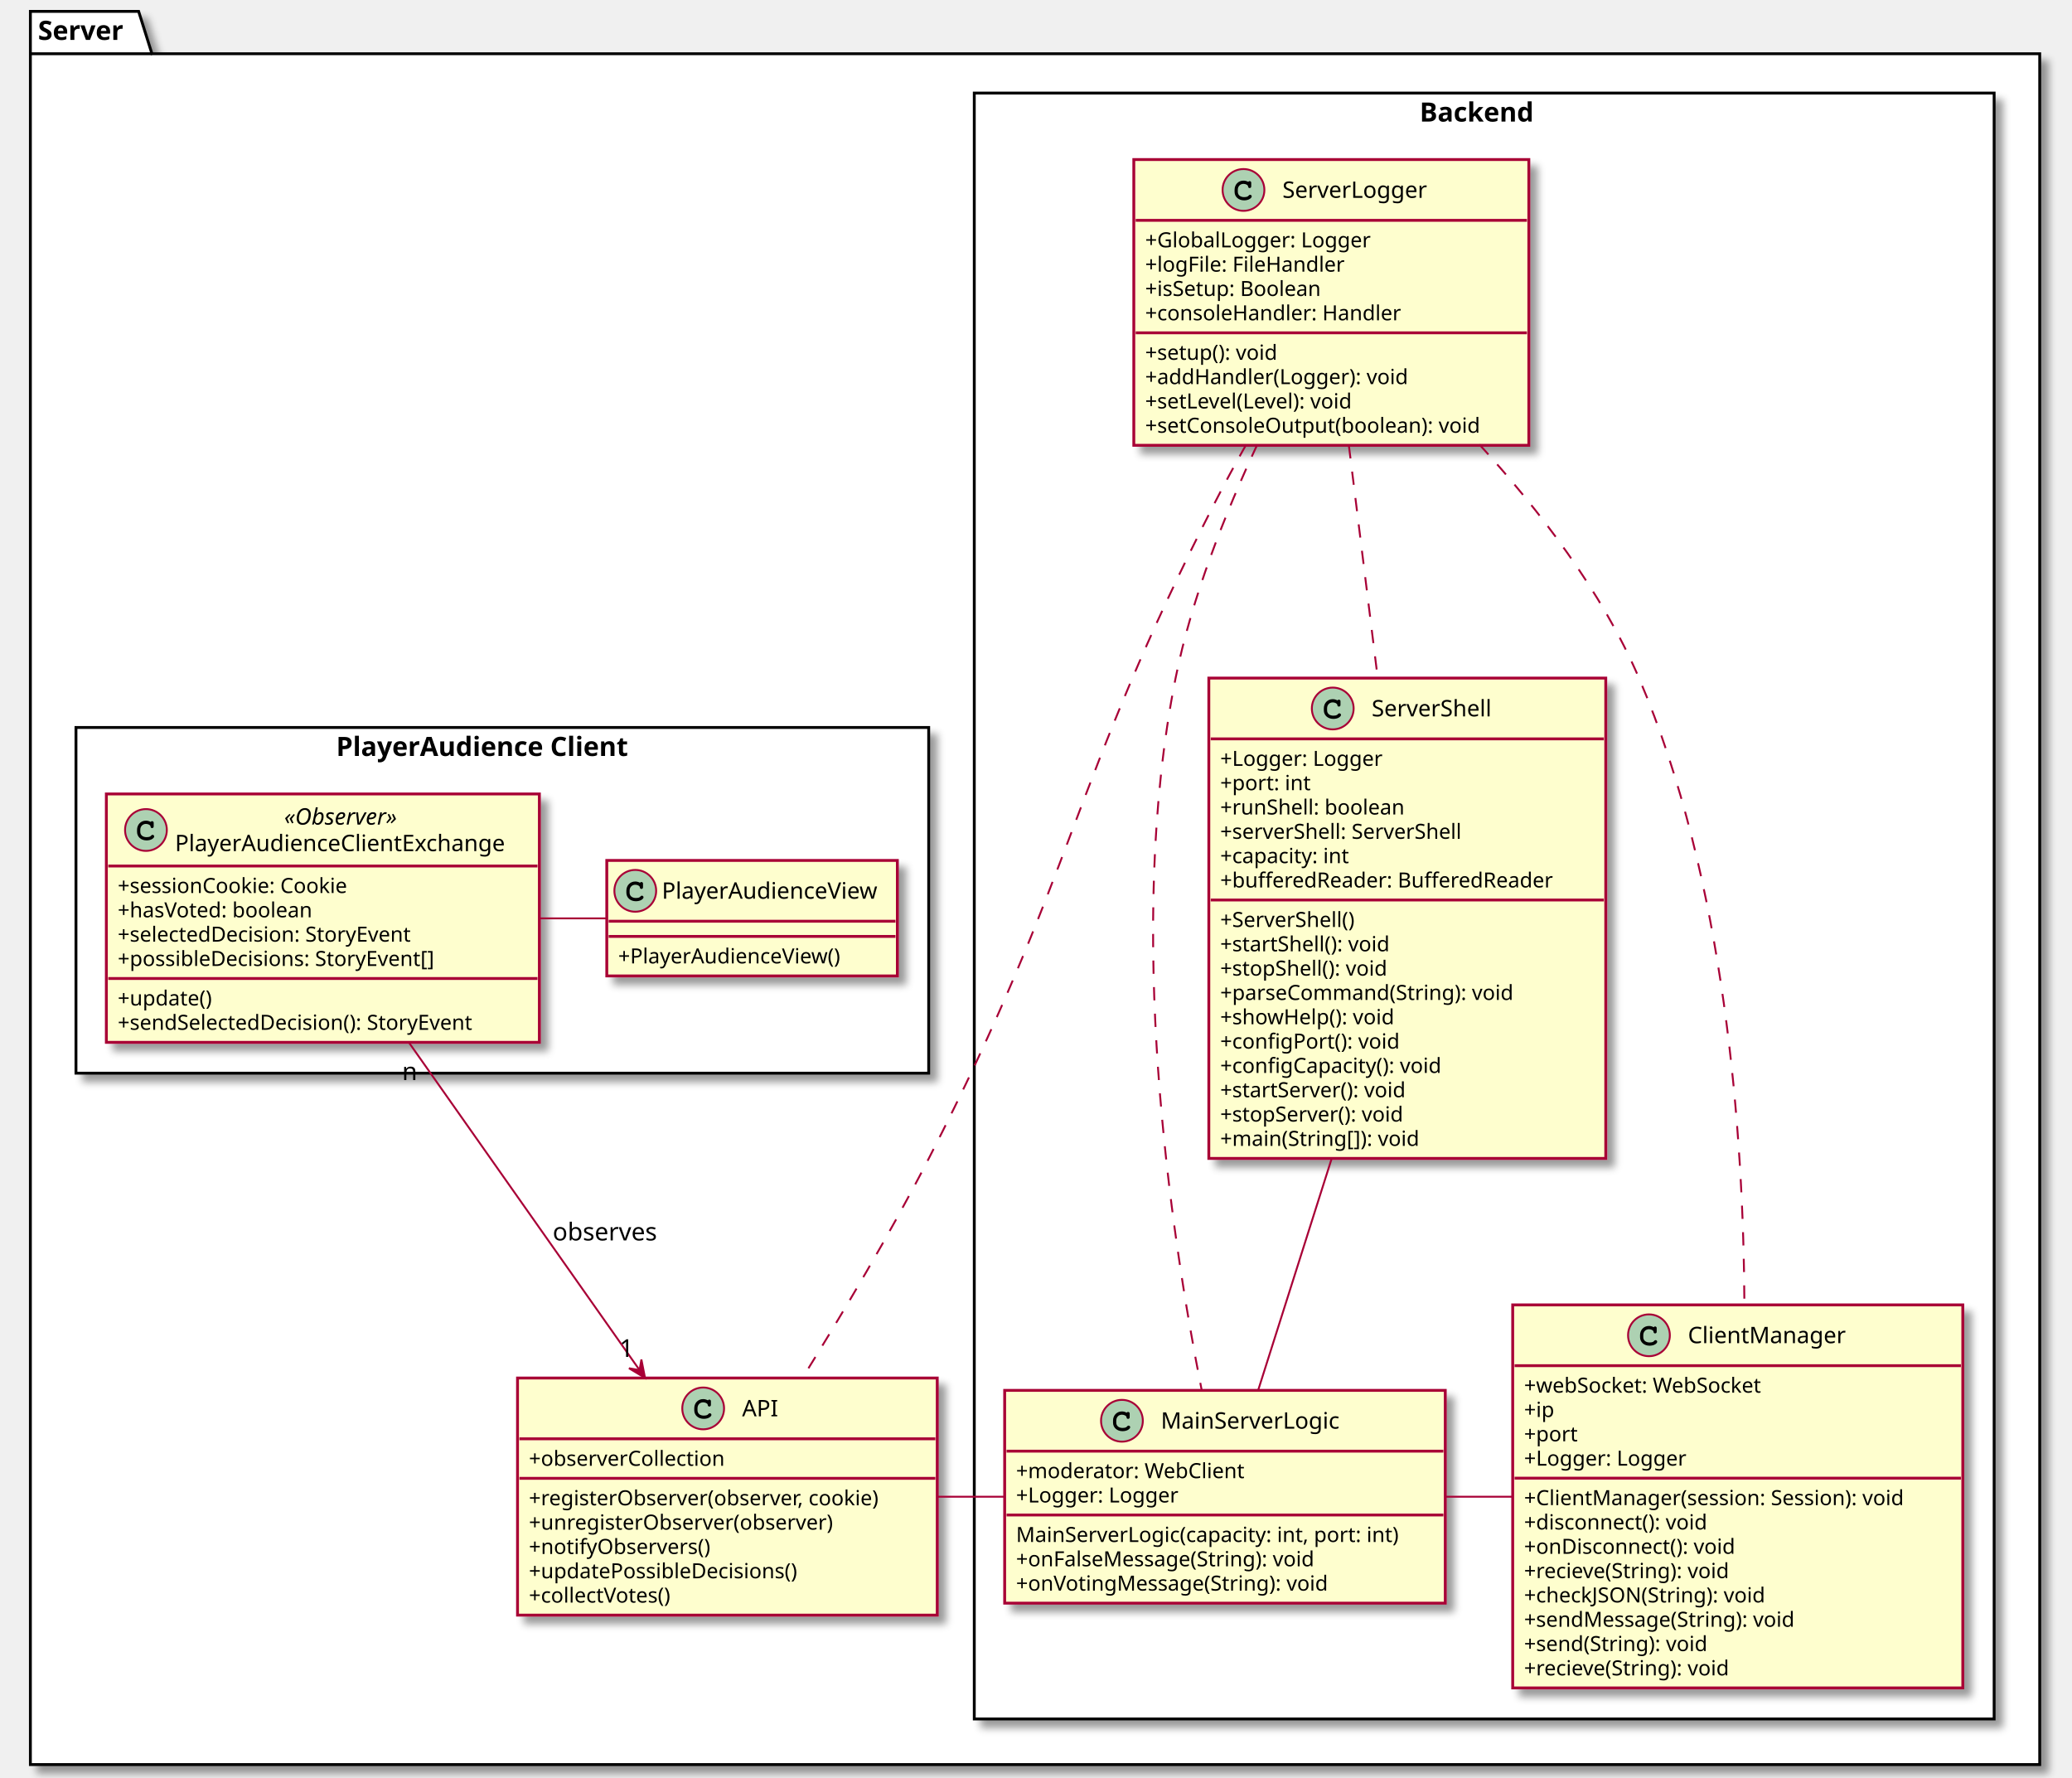
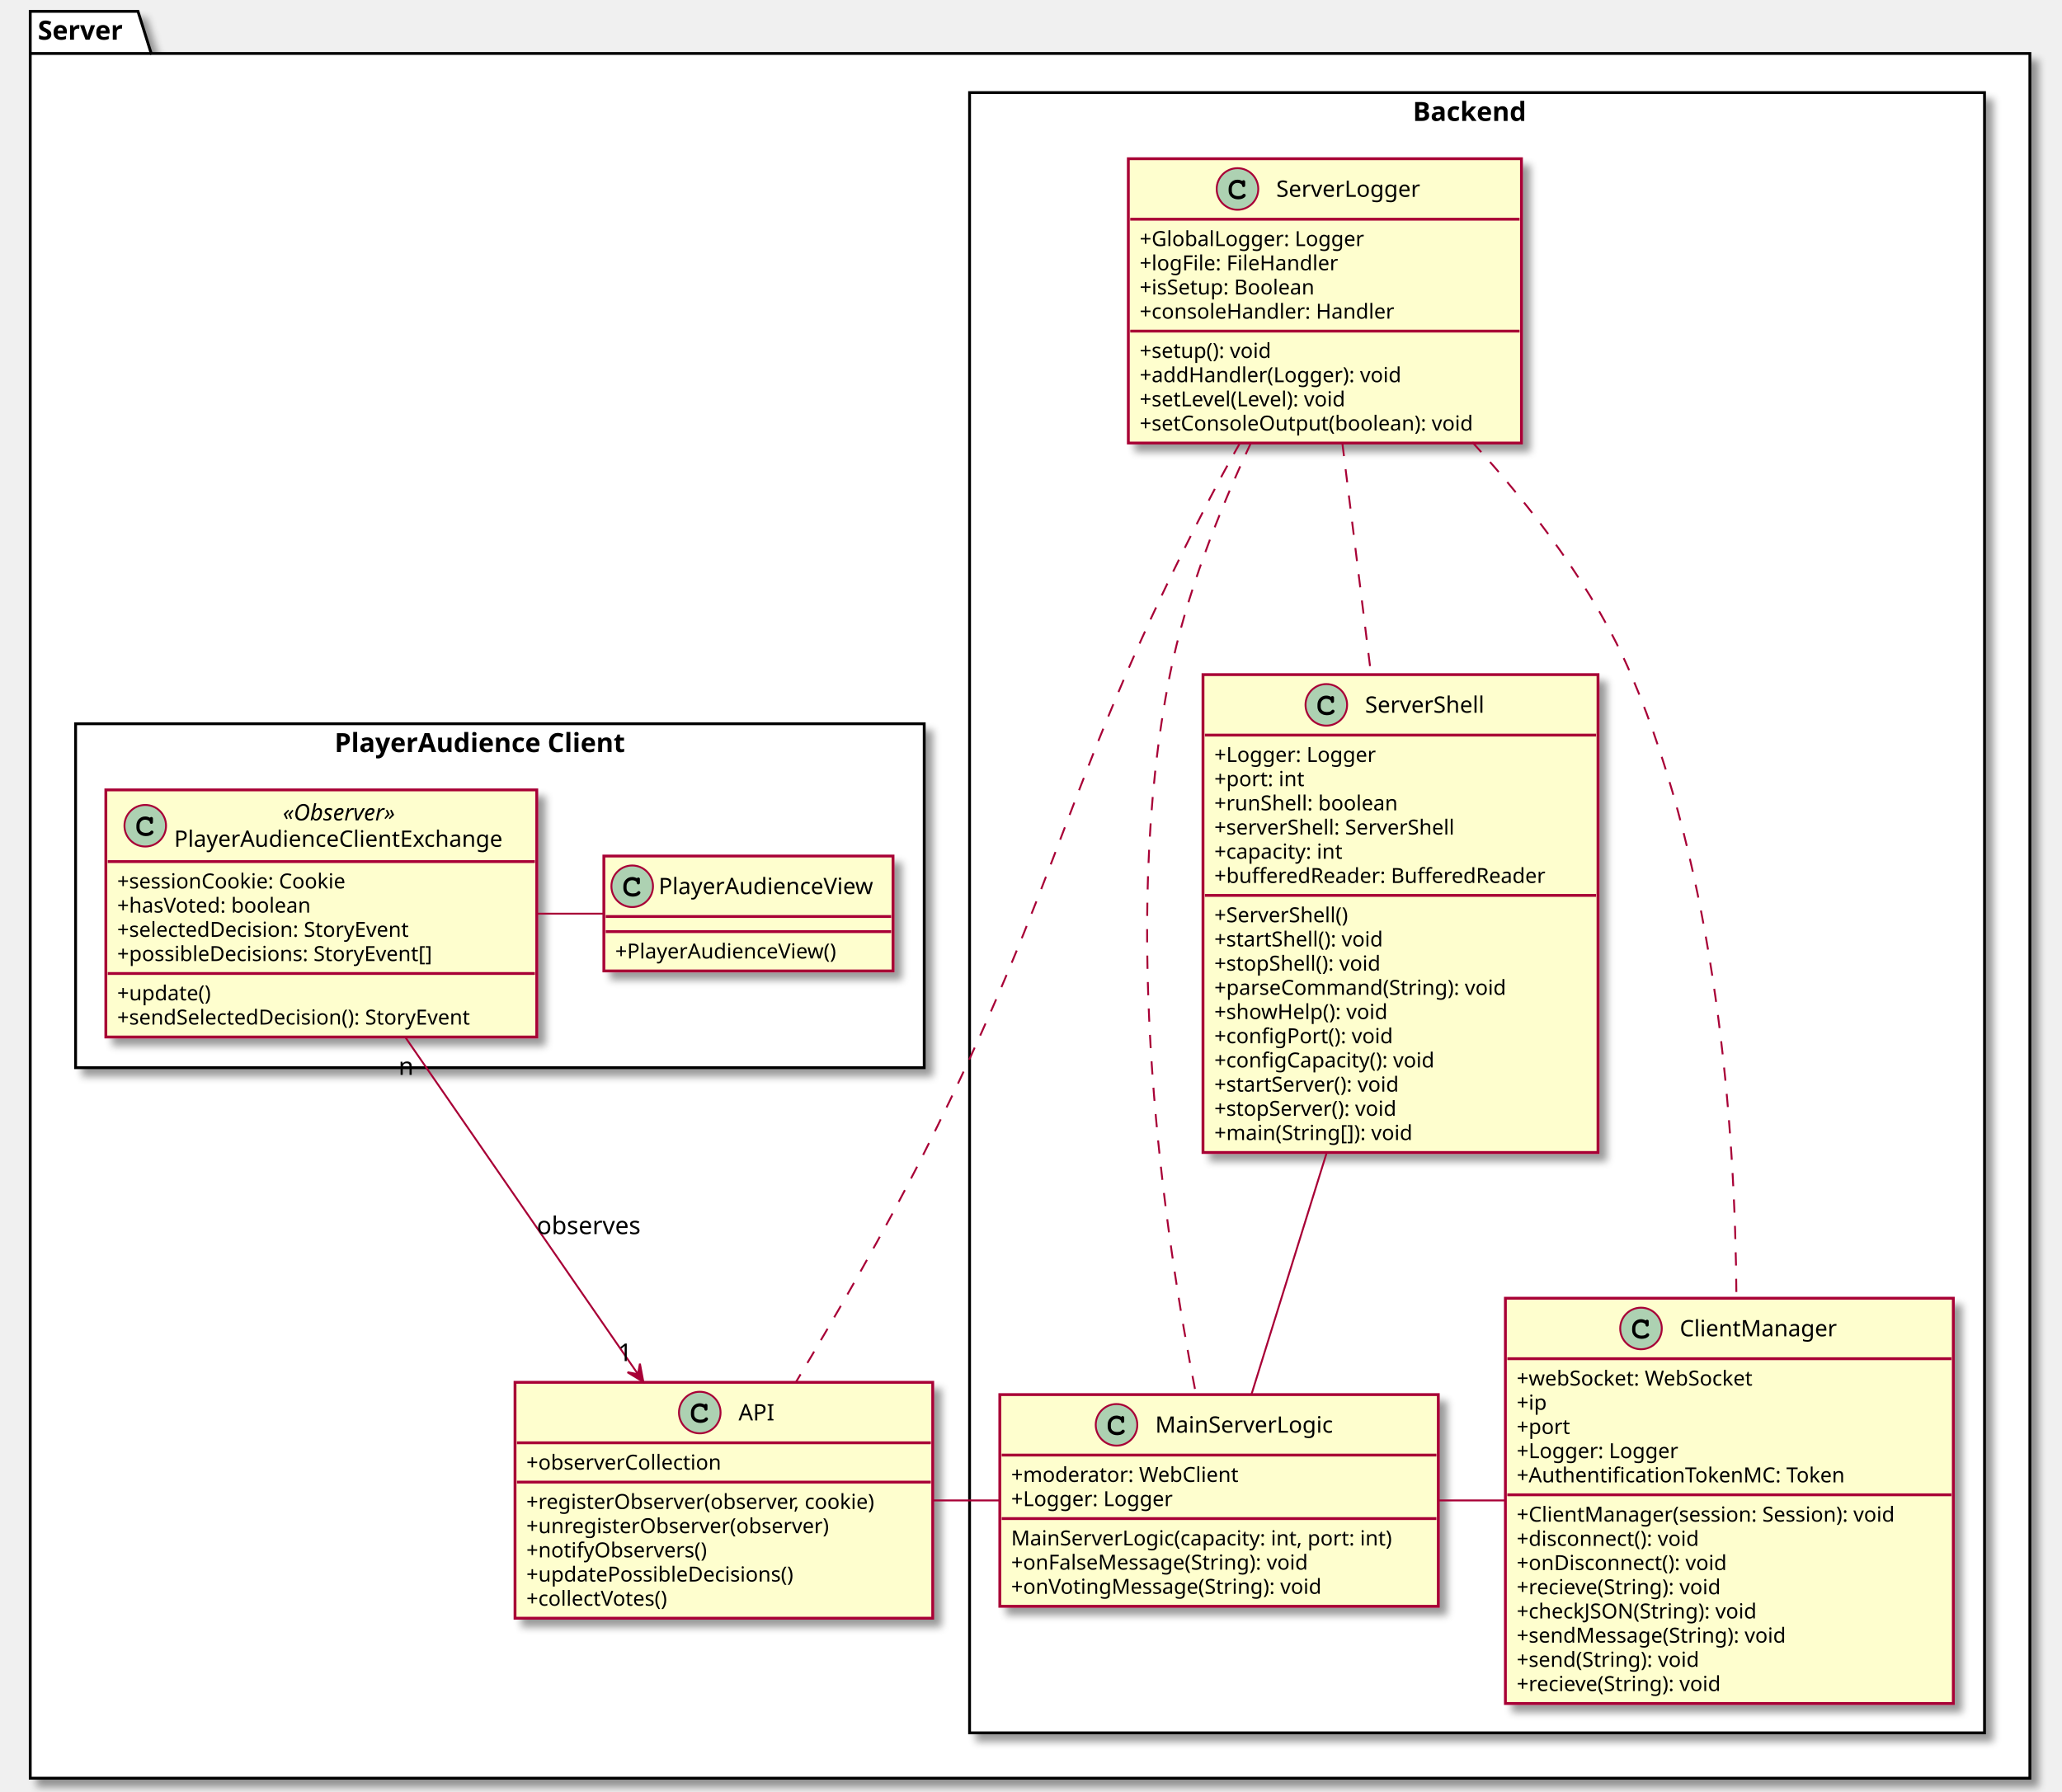
- <svg xmlns="http://www.w3.org/2000/svg" contentScriptType="application/ecmascript" contentStyleType="text/css" height="936px" preserveAspectRatio="none" style="width:1091px;height:936px;" version="1.1" viewBox="0 0 1091 936" width="1091px" zoomAndPan="magnify">
+ <svg xmlns="http://www.w3.org/2000/svg" contentScriptType="application/ecmascript" contentStyleType="text/css" height="948px" preserveAspectRatio="none" style="width:1091px;height:948px;" version="1.1" viewBox="0 0 1091 948" width="1091px" zoomAndPan="magnify">
  <defs>
-     <filter height="300%" id="f17lp3slovkx26" width="300%" x="-1" y="-1">
+     <filter height="300%" id="f1b0lms92i66w5" width="300%" x="-1" y="-1">
      <feGaussianBlur result="blurOut" stdDeviation="2.0" />
      <feColorMatrix in="blurOut" result="blurOut2" type="matrix" values="0 0 0 0 0 0 0 0 0 0 0 0 0 0 0 0 0 0 .4 0" />
      <feOffset dx="4.0" dy="4.0" in="blurOut2" result="blurOut3" />
      <feBlend in="SourceGraphic" in2="blurOut3" mode="normal" />
    </filter>
  </defs>
  <g>
-     <polygon fill="#FFFFFF" filter="url(#f17lp3slovkx26)" points="16,6,73,6,80,28.297,1074,28.297,1074,929,16,929,16,6" style="stroke: #000000; stroke-width: 1.5;" />
+     <polygon fill="#FFFFFF" filter="url(#f1b0lms92i66w5)" points="16,6,73,6,80,28.297,1074,28.297,1074,941,16,941,16,6" style="stroke: #000000; stroke-width: 1.5;" />
    <line style="stroke: #000000; stroke-width: 1.5;" x1="16" x2="80" y1="28.297" y2="28.297" />
    <text fill="#000000" font-family="sans-serif" font-size="14" font-weight="bold" lengthAdjust="spacingAndGlyphs" textLength="51" x="20" y="20.995">Server</text>
-     <rect fill="#FFFFFF" filter="url(#f17lp3slovkx26)" height="856" style="stroke: #000000; stroke-width: 1.5;" width="537" x="513" y="49" />
+     <rect fill="#FFFFFF" filter="url(#f1b0lms92i66w5)" height="868" style="stroke: #000000; stroke-width: 1.5;" width="537" x="513" y="49" />
    <text fill="#000000" font-family="sans-serif" font-size="14" font-weight="bold" lengthAdjust="spacingAndGlyphs" textLength="68" x="747.5" y="63.995">Backend</text>
-     <rect fill="#FFFFFF" filter="url(#f17lp3slovkx26)" height="182" style="stroke: #000000; stroke-width: 1.5;" width="449" x="40" y="383" />
+     <rect fill="#FFFFFF" filter="url(#f1b0lms92i66w5)" height="182" style="stroke: #000000; stroke-width: 1.5;" width="449" x="40" y="383" />
    <text fill="#000000" font-family="sans-serif" font-size="14" font-weight="bold" lengthAdjust="spacingAndGlyphs" textLength="175" x="177" y="397.995">PlayerAudience Client</text>
-     <rect codeLine="4" fill="#FEFECE" filter="url(#f17lp3slovkx26)" height="124.828" id="api" style="stroke: #A80036; stroke-width: 1.5;" width="221" x="272.5" y="725.5" />
-     <ellipse cx="370.25" cy="741.5" fill="#ADD1B2" rx="11" ry="11" style="stroke: #A80036; stroke-width: 1.0;" />
-     <path d="M372.594,737.172 C371.656,736.734 371.062,736.594 370.188,736.594 C367.562,736.594 365.562,738.672 365.562,741.391 L365.562,742.516 C365.562,745.094 367.672,746.984 370.562,746.984 C371.781,746.984 372.938,746.688 373.688,746.141 C374.266,745.734 374.594,745.281 374.594,744.891 C374.594,744.438 374.203,744.047 373.734,744.047 C373.516,744.047 373.312,744.125 373.125,744.312 C372.672,744.797 372.672,744.797 372.484,744.891 C372.062,745.156 371.375,745.281 370.609,745.281 C368.562,745.281 367.266,744.188 367.266,742.484 L367.266,741.391 C367.266,739.609 368.516,738.297 370.25,738.297 C370.828,738.297 371.438,738.453 371.906,738.703 C372.391,738.984 372.562,739.203 372.656,739.609 C372.719,740.016 372.75,740.141 372.891,740.266 C373.031,740.406 373.266,740.516 373.484,740.516 C373.75,740.516 374.016,740.375 374.188,740.156 C374.297,740 374.328,739.812 374.328,739.391 L374.328,737.969 C374.328,737.531 374.312,737.406 374.219,737.25 C374.062,736.984 373.781,736.844 373.484,736.844 C373.188,736.844 372.984,736.938 372.766,737.25 L372.594,737.172 Z " />
-     <text fill="#000000" font-family="sans-serif" font-size="12" lengthAdjust="spacingAndGlyphs" textLength="17" x="390.75" y="745.654">API</text>
-     <line style="stroke: #A80036; stroke-width: 1.5;" x1="273.5" x2="492.5" y1="757.5" y2="757.5" />
-     <text fill="#000000" font-family="sans-serif" font-size="11" lengthAdjust="spacingAndGlyphs" textLength="116" x="278.5" y="771.71">+observerCollection</text>
-     <line style="stroke: #A80036; stroke-width: 1.5;" x1="273.5" x2="492.5" y1="778.305" y2="778.305" />
-     <text fill="#000000" font-family="sans-serif" font-size="11" lengthAdjust="spacingAndGlyphs" textLength="209" x="278.5" y="792.515">+registerObserver(observer, cookie)</text>
-     <text fill="#000000" font-family="sans-serif" font-size="11" lengthAdjust="spacingAndGlyphs" textLength="179" x="278.5" y="805.32">+unregisterObserver(observer)</text>
-     <text fill="#000000" font-family="sans-serif" font-size="11" lengthAdjust="spacingAndGlyphs" textLength="108" x="278.5" y="818.125">+notifyObservers()</text>
-     <text fill="#000000" font-family="sans-serif" font-size="11" lengthAdjust="spacingAndGlyphs" textLength="158" x="278.5" y="830.929">+updatePossibleDecisions()</text>
-     <text fill="#000000" font-family="sans-serif" font-size="11" lengthAdjust="spacingAndGlyphs" textLength="87" x="278.5" y="843.734">+collectVotes()</text>
-     <rect codeLine="13" fill="#FEFECE" filter="url(#f17lp3slovkx26)" height="252.875" id="ss" style="stroke: #A80036; stroke-width: 1.5;" width="209" x="636.5" y="357" />
+     <rect codeLine="4" fill="#FEFECE" filter="url(#f1b0lms92i66w5)" height="124.828" id="api" style="stroke: #A80036; stroke-width: 1.5;" width="221" x="272.5" y="731.5" />
+     <ellipse cx="370.25" cy="747.5" fill="#ADD1B2" rx="11" ry="11" style="stroke: #A80036; stroke-width: 1.0;" />
+     <path d="M372.594,743.172 C371.656,742.734 371.062,742.594 370.188,742.594 C367.562,742.594 365.562,744.672 365.562,747.391 L365.562,748.516 C365.562,751.094 367.672,752.984 370.562,752.984 C371.781,752.984 372.938,752.688 373.688,752.141 C374.266,751.734 374.594,751.281 374.594,750.891 C374.594,750.438 374.203,750.047 373.734,750.047 C373.516,750.047 373.312,750.125 373.125,750.312 C372.672,750.797 372.672,750.797 372.484,750.891 C372.062,751.156 371.375,751.281 370.609,751.281 C368.562,751.281 367.266,750.188 367.266,748.484 L367.266,747.391 C367.266,745.609 368.516,744.297 370.25,744.297 C370.828,744.297 371.438,744.453 371.906,744.703 C372.391,744.984 372.562,745.203 372.656,745.609 C372.719,746.016 372.75,746.141 372.891,746.266 C373.031,746.406 373.266,746.516 373.484,746.516 C373.75,746.516 374.016,746.375 374.188,746.156 C374.297,746 374.328,745.812 374.328,745.391 L374.328,743.969 C374.328,743.531 374.312,743.406 374.219,743.25 C374.062,742.984 373.781,742.844 373.484,742.844 C373.188,742.844 372.984,742.938 372.766,743.25 L372.594,743.172 Z " fill="#000000" />
+     <text fill="#000000" font-family="sans-serif" font-size="12" lengthAdjust="spacingAndGlyphs" textLength="17" x="390.75" y="751.654">API</text>
+     <line style="stroke: #A80036; stroke-width: 1.5;" x1="273.5" x2="492.5" y1="763.5" y2="763.5" />
+     <text fill="#000000" font-family="sans-serif" font-size="11" lengthAdjust="spacingAndGlyphs" textLength="116" x="278.5" y="777.71">+observerCollection</text>
+     <line style="stroke: #A80036; stroke-width: 1.5;" x1="273.5" x2="492.5" y1="784.305" y2="784.305" />
+     <text fill="#000000" font-family="sans-serif" font-size="11" lengthAdjust="spacingAndGlyphs" textLength="209" x="278.5" y="798.515">+registerObserver(observer, cookie)</text>
+     <text fill="#000000" font-family="sans-serif" font-size="11" lengthAdjust="spacingAndGlyphs" textLength="179" x="278.5" y="811.32">+unregisterObserver(observer)</text>
+     <text fill="#000000" font-family="sans-serif" font-size="11" lengthAdjust="spacingAndGlyphs" textLength="108" x="278.5" y="824.125">+notifyObservers()</text>
+     <text fill="#000000" font-family="sans-serif" font-size="11" lengthAdjust="spacingAndGlyphs" textLength="158" x="278.5" y="836.929">+updatePossibleDecisions()</text>
+     <text fill="#000000" font-family="sans-serif" font-size="11" lengthAdjust="spacingAndGlyphs" textLength="87" x="278.5" y="849.734">+collectVotes()</text>
+     <rect codeLine="13" fill="#FEFECE" filter="url(#f1b0lms92i66w5)" height="252.875" id="ss" style="stroke: #A80036; stroke-width: 1.5;" width="209" x="636.5" y="357" />
    <ellipse cx="701.75" cy="373" fill="#ADD1B2" rx="11" ry="11" style="stroke: #A80036; stroke-width: 1.0;" />
-     <path d="M704.094,368.672 C703.156,368.234 702.562,368.094 701.688,368.094 C699.062,368.094 697.062,370.172 697.062,372.891 L697.062,374.016 C697.062,376.594 699.172,378.484 702.062,378.484 C703.281,378.484 704.438,378.188 705.188,377.641 C705.766,377.234 706.094,376.781 706.094,376.391 C706.094,375.938 705.703,375.547 705.234,375.547 C705.016,375.547 704.812,375.625 704.625,375.812 C704.172,376.297 704.172,376.297 703.984,376.391 C703.562,376.656 702.875,376.781 702.109,376.781 C700.062,376.781 698.766,375.688 698.766,373.984 L698.766,372.891 C698.766,371.109 700.016,369.797 701.75,369.797 C702.328,369.797 702.938,369.953 703.406,370.203 C703.891,370.484 704.062,370.703 704.156,371.109 C704.219,371.516 704.25,371.641 704.391,371.766 C704.531,371.906 704.766,372.016 704.984,372.016 C705.25,372.016 705.516,371.875 705.688,371.656 C705.797,371.5 705.828,371.312 705.828,370.891 L705.828,369.469 C705.828,369.031 705.812,368.906 705.719,368.75 C705.562,368.484 705.281,368.344 704.984,368.344 C704.688,368.344 704.484,368.438 704.266,368.75 L704.094,368.672 Z " />
+     <path d="M704.094,368.672 C703.156,368.234 702.562,368.094 701.688,368.094 C699.062,368.094 697.062,370.172 697.062,372.891 L697.062,374.016 C697.062,376.594 699.172,378.484 702.062,378.484 C703.281,378.484 704.438,378.188 705.188,377.641 C705.766,377.234 706.094,376.781 706.094,376.391 C706.094,375.938 705.703,375.547 705.234,375.547 C705.016,375.547 704.812,375.625 704.625,375.812 C704.172,376.297 704.172,376.297 703.984,376.391 C703.562,376.656 702.875,376.781 702.109,376.781 C700.062,376.781 698.766,375.688 698.766,373.984 L698.766,372.891 C698.766,371.109 700.016,369.797 701.75,369.797 C702.328,369.797 702.938,369.953 703.406,370.203 C703.891,370.484 704.062,370.703 704.156,371.109 C704.219,371.516 704.25,371.641 704.391,371.766 C704.531,371.906 704.766,372.016 704.984,372.016 C705.25,372.016 705.516,371.875 705.688,371.656 C705.797,371.5 705.828,371.312 705.828,370.891 L705.828,369.469 C705.828,369.031 705.812,368.906 705.719,368.75 C705.562,368.484 705.281,368.344 704.984,368.344 C704.688,368.344 704.484,368.438 704.266,368.75 L704.094,368.672 Z " fill="#000000" />
    <text fill="#000000" font-family="sans-serif" font-size="12" lengthAdjust="spacingAndGlyphs" textLength="70" x="722.25" y="377.154">ServerShell</text>
    <line style="stroke: #A80036; stroke-width: 1.5;" x1="637.5" x2="844.5" y1="389" y2="389" />
    <text fill="#000000" font-family="sans-serif" font-size="11" lengthAdjust="spacingAndGlyphs" textLength="94" x="642.5" y="403.21">+Logger: Logger</text>
    <text fill="#000000" font-family="sans-serif" font-size="11" lengthAdjust="spacingAndGlyphs" textLength="52" x="642.5" y="416.015">+port: int</text>
    <text fill="#000000" font-family="sans-serif" font-size="11" lengthAdjust="spacingAndGlyphs" textLength="109" x="642.5" y="428.82">+runShell: boolean</text>
    <text fill="#000000" font-family="sans-serif" font-size="11" lengthAdjust="spacingAndGlyphs" textLength="150" x="642.5" y="441.625">+serverShell: ServerShell</text>
    <text fill="#000000" font-family="sans-serif" font-size="11" lengthAdjust="spacingAndGlyphs" textLength="77" x="642.5" y="454.429">+capacity: int</text>
    <text fill="#000000" font-family="sans-serif" font-size="11" lengthAdjust="spacingAndGlyphs" textLength="197" x="642.5" y="467.234">+bufferedReader: BufferedReader</text>
    <line style="stroke: #A80036; stroke-width: 1.5;" x1="637.5" x2="844.5" y1="473.828" y2="473.828" />
    <text fill="#000000" font-family="sans-serif" font-size="11" lengthAdjust="spacingAndGlyphs" textLength="85" x="642.5" y="488.039">+ServerShell()</text>
    <text fill="#000000" font-family="sans-serif" font-size="11" lengthAdjust="spacingAndGlyphs" textLength="102" x="642.5" y="500.843">+startShell(): void</text>
    <text fill="#000000" font-family="sans-serif" font-size="11" lengthAdjust="spacingAndGlyphs" textLength="101" x="642.5" y="513.648">+stopShell(): void</text>
    <text fill="#000000" font-family="sans-serif" font-size="11" lengthAdjust="spacingAndGlyphs" textLength="171" x="642.5" y="526.453">+parseCommand(String): void</text>
    <text fill="#000000" font-family="sans-serif" font-size="11" lengthAdjust="spacingAndGlyphs" textLength="103" x="642.5" y="539.257">+showHelp(): void</text>
    <text fill="#000000" font-family="sans-serif" font-size="11" lengthAdjust="spacingAndGlyphs" textLength="103" x="642.5" y="552.062">+configPort(): void</text>
    <text fill="#000000" font-family="sans-serif" font-size="11" lengthAdjust="spacingAndGlyphs" textLength="131" x="642.5" y="564.867">+configCapacity(): void</text>
    <text fill="#000000" font-family="sans-serif" font-size="11" lengthAdjust="spacingAndGlyphs" textLength="112" x="642.5" y="577.671">+startServer(): void</text>
    <text fill="#000000" font-family="sans-serif" font-size="11" lengthAdjust="spacingAndGlyphs" textLength="111" x="642.5" y="590.476">+stopServer(): void</text>
    <text fill="#000000" font-family="sans-serif" font-size="11" lengthAdjust="spacingAndGlyphs" textLength="117" x="642.5" y="603.281">+main(String[]): void</text>
-     <rect codeLine="32" fill="#FEFECE" filter="url(#f17lp3slovkx26)" height="201.656" id="cm" style="stroke: #A80036; stroke-width: 1.5;" width="237" x="796.5" y="687" />
+     <rect codeLine="32" fill="#FEFECE" filter="url(#f1b0lms92i66w5)" height="214.461" id="cm" style="stroke: #A80036; stroke-width: 1.5;" width="237" x="796.5" y="687" />
    <ellipse cx="868.25" cy="703" fill="#ADD1B2" rx="11" ry="11" style="stroke: #A80036; stroke-width: 1.0;" />
-     <path d="M870.594,698.672 C869.656,698.234 869.062,698.094 868.188,698.094 C865.562,698.094 863.562,700.172 863.562,702.891 L863.562,704.016 C863.562,706.594 865.672,708.484 868.562,708.484 C869.781,708.484 870.938,708.188 871.688,707.641 C872.266,707.234 872.594,706.781 872.594,706.391 C872.594,705.938 872.203,705.547 871.734,705.547 C871.516,705.547 871.312,705.625 871.125,705.812 C870.672,706.297 870.672,706.297 870.484,706.391 C870.062,706.656 869.375,706.781 868.609,706.781 C866.562,706.781 865.266,705.688 865.266,703.984 L865.266,702.891 C865.266,701.109 866.516,699.797 868.25,699.797 C868.828,699.797 869.438,699.953 869.906,700.203 C870.391,700.484 870.562,700.703 870.656,701.109 C870.719,701.516 870.75,701.641 870.891,701.766 C871.031,701.906 871.266,702.016 871.484,702.016 C871.75,702.016 872.016,701.875 872.188,701.656 C872.297,701.5 872.328,701.312 872.328,700.891 L872.328,699.469 C872.328,699.031 872.312,698.906 872.219,698.75 C872.062,698.484 871.781,698.344 871.484,698.344 C871.188,698.344 870.984,698.438 870.766,698.75 L870.594,698.672 Z " />
+     <path d="M870.594,698.672 C869.656,698.234 869.062,698.094 868.188,698.094 C865.562,698.094 863.562,700.172 863.562,702.891 L863.562,704.016 C863.562,706.594 865.672,708.484 868.562,708.484 C869.781,708.484 870.938,708.188 871.688,707.641 C872.266,707.234 872.594,706.781 872.594,706.391 C872.594,705.938 872.203,705.547 871.734,705.547 C871.516,705.547 871.312,705.625 871.125,705.812 C870.672,706.297 870.672,706.297 870.484,706.391 C870.062,706.656 869.375,706.781 868.609,706.781 C866.562,706.781 865.266,705.688 865.266,703.984 L865.266,702.891 C865.266,701.109 866.516,699.797 868.25,699.797 C868.828,699.797 869.438,699.953 869.906,700.203 C870.391,700.484 870.562,700.703 870.656,701.109 C870.719,701.516 870.75,701.641 870.891,701.766 C871.031,701.906 871.266,702.016 871.484,702.016 C871.75,702.016 872.016,701.875 872.188,701.656 C872.297,701.5 872.328,701.312 872.328,700.891 L872.328,699.469 C872.328,699.031 872.312,698.906 872.219,698.75 C872.062,698.484 871.781,698.344 871.484,698.344 C871.188,698.344 870.984,698.438 870.766,698.75 L870.594,698.672 Z " fill="#000000" />
    <text fill="#000000" font-family="sans-serif" font-size="12" lengthAdjust="spacingAndGlyphs" textLength="85" x="888.75" y="707.154">ClientManager</text>
    <line style="stroke: #A80036; stroke-width: 1.5;" x1="797.5" x2="1032.5" y1="719" y2="719" />
    <text fill="#000000" font-family="sans-serif" font-size="11" lengthAdjust="spacingAndGlyphs" textLength="144" x="802.5" y="733.21">+webSocket: WebSocket</text>
    <text fill="#000000" font-family="sans-serif" font-size="11" lengthAdjust="spacingAndGlyphs" textLength="19" x="802.5" y="746.015">+ip</text>
    <text fill="#000000" font-family="sans-serif" font-size="11" lengthAdjust="spacingAndGlyphs" textLength="31" x="802.5" y="758.82">+port</text>
    <text fill="#000000" font-family="sans-serif" font-size="11" lengthAdjust="spacingAndGlyphs" textLength="94" x="802.5" y="771.625">+Logger: Logger</text>
-     <line style="stroke: #A80036; stroke-width: 1.5;" x1="797.5" x2="1032.5" y1="778.219" y2="778.219" />
-     <text fill="#000000" font-family="sans-serif" font-size="11" lengthAdjust="spacingAndGlyphs" textLength="225" x="802.5" y="792.429">+ClientManager(session: Session): void</text>
-     <text fill="#000000" font-family="sans-serif" font-size="11" lengthAdjust="spacingAndGlyphs" textLength="109" x="802.5" y="805.234">+disconnect(): void</text>
-     <text fill="#000000" font-family="sans-serif" font-size="11" lengthAdjust="spacingAndGlyphs" textLength="125" x="802.5" y="818.039">+onDisconnect(): void</text>
-     <text fill="#000000" font-family="sans-serif" font-size="11" lengthAdjust="spacingAndGlyphs" textLength="125" x="802.5" y="830.843">+recieve(String): void</text>
-     <text fill="#000000" font-family="sans-serif" font-size="11" lengthAdjust="spacingAndGlyphs" textLength="142" x="802.5" y="843.648">+checkJSON(String): void</text>
-     <text fill="#000000" font-family="sans-serif" font-size="11" lengthAdjust="spacingAndGlyphs" textLength="160" x="802.5" y="856.453">+sendMessage(String): void</text>
-     <text fill="#000000" font-family="sans-serif" font-size="11" lengthAdjust="spacingAndGlyphs" textLength="109" x="802.5" y="869.257">+send(String): void</text>
-     <text fill="#000000" font-family="sans-serif" font-size="11" lengthAdjust="spacingAndGlyphs" textLength="125" x="802.5" y="882.062">+recieve(String): void</text>
-     <rect codeLine="47" fill="#FEFECE" filter="url(#f17lp3slovkx26)" height="112.023" id="msl" style="stroke: #A80036; stroke-width: 1.5;" width="232" x="529" y="732" />
-     <ellipse cx="590.75" cy="748" fill="#ADD1B2" rx="11" ry="11" style="stroke: #A80036; stroke-width: 1.0;" />
-     <path d="M593.094,743.672 C592.156,743.234 591.562,743.094 590.688,743.094 C588.062,743.094 586.062,745.172 586.062,747.891 L586.062,749.016 C586.062,751.594 588.172,753.484 591.062,753.484 C592.281,753.484 593.438,753.188 594.188,752.641 C594.766,752.234 595.094,751.781 595.094,751.391 C595.094,750.938 594.703,750.547 594.234,750.547 C594.016,750.547 593.812,750.625 593.625,750.812 C593.172,751.297 593.172,751.297 592.984,751.391 C592.562,751.656 591.875,751.781 591.109,751.781 C589.062,751.781 587.766,750.688 587.766,748.984 L587.766,747.891 C587.766,746.109 589.016,744.797 590.75,744.797 C591.328,744.797 591.938,744.953 592.406,745.203 C592.891,745.484 593.062,745.703 593.156,746.109 C593.219,746.516 593.25,746.641 593.391,746.766 C593.531,746.906 593.766,747.016 593.984,747.016 C594.25,747.016 594.516,746.875 594.688,746.656 C594.797,746.5 594.828,746.312 594.828,745.891 L594.828,744.469 C594.828,744.031 594.812,743.906 594.719,743.75 C594.562,743.484 594.281,743.344 593.984,743.344 C593.688,743.344 593.484,743.438 593.266,743.75 L593.094,743.672 Z " />
-     <text fill="#000000" font-family="sans-serif" font-size="12" lengthAdjust="spacingAndGlyphs" textLength="100" x="611.25" y="752.154">MainServerLogic</text>
-     <line style="stroke: #A80036; stroke-width: 1.5;" x1="530" x2="760" y1="764" y2="764" />
-     <text fill="#000000" font-family="sans-serif" font-size="11" lengthAdjust="spacingAndGlyphs" textLength="134" x="535" y="778.21">+moderator: WebClient</text>
-     <text fill="#000000" font-family="sans-serif" font-size="11" lengthAdjust="spacingAndGlyphs" textLength="94" x="535" y="791.015">+Logger: Logger</text>
-     <line style="stroke: #A80036; stroke-width: 1.5;" x1="530" x2="760" y1="797.609" y2="797.609" />
-     <text fill="#000000" font-family="sans-serif" font-size="11" lengthAdjust="spacingAndGlyphs" textLength="220" x="535" y="811.82">MainServerLogic(capacity: int, port: int)</text>
-     <text fill="#000000" font-family="sans-serif" font-size="11" lengthAdjust="spacingAndGlyphs" textLength="176" x="535" y="824.625">+onFalseMessage(String): void</text>
-     <text fill="#000000" font-family="sans-serif" font-size="11" lengthAdjust="spacingAndGlyphs" textLength="182" x="535" y="837.429">+onVotingMessage(String): void</text>
-     <rect codeLine="56" fill="#FEFECE" filter="url(#f17lp3slovkx26)" height="150.438" id="sl" style="stroke: #A80036; stroke-width: 1.5;" width="208" x="597" y="84" />
+     <text fill="#000000" font-family="sans-serif" font-size="11" lengthAdjust="spacingAndGlyphs" textLength="192" x="802.5" y="784.429">+AuthentificationTokenMC: Token</text>
+     <line style="stroke: #A80036; stroke-width: 1.5;" x1="797.5" x2="1032.5" y1="791.023" y2="791.023" />
+     <text fill="#000000" font-family="sans-serif" font-size="11" lengthAdjust="spacingAndGlyphs" textLength="225" x="802.5" y="805.234">+ClientManager(session: Session): void</text>
+     <text fill="#000000" font-family="sans-serif" font-size="11" lengthAdjust="spacingAndGlyphs" textLength="109" x="802.5" y="818.039">+disconnect(): void</text>
+     <text fill="#000000" font-family="sans-serif" font-size="11" lengthAdjust="spacingAndGlyphs" textLength="125" x="802.5" y="830.843">+onDisconnect(): void</text>
+     <text fill="#000000" font-family="sans-serif" font-size="11" lengthAdjust="spacingAndGlyphs" textLength="125" x="802.5" y="843.648">+recieve(String): void</text>
+     <text fill="#000000" font-family="sans-serif" font-size="11" lengthAdjust="spacingAndGlyphs" textLength="142" x="802.5" y="856.453">+checkJSON(String): void</text>
+     <text fill="#000000" font-family="sans-serif" font-size="11" lengthAdjust="spacingAndGlyphs" textLength="160" x="802.5" y="869.257">+sendMessage(String): void</text>
+     <text fill="#000000" font-family="sans-serif" font-size="11" lengthAdjust="spacingAndGlyphs" textLength="109" x="802.5" y="882.062">+send(String): void</text>
+     <text fill="#000000" font-family="sans-serif" font-size="11" lengthAdjust="spacingAndGlyphs" textLength="125" x="802.5" y="894.867">+recieve(String): void</text>
+     <rect codeLine="48" fill="#FEFECE" filter="url(#f1b0lms92i66w5)" height="112.023" id="msl" style="stroke: #A80036; stroke-width: 1.5;" width="232" x="529" y="738" />
+     <ellipse cx="590.75" cy="754" fill="#ADD1B2" rx="11" ry="11" style="stroke: #A80036; stroke-width: 1.0;" />
+     <path d="M593.094,749.672 C592.156,749.234 591.562,749.094 590.688,749.094 C588.062,749.094 586.062,751.172 586.062,753.891 L586.062,755.016 C586.062,757.594 588.172,759.484 591.062,759.484 C592.281,759.484 593.438,759.188 594.188,758.641 C594.766,758.234 595.094,757.781 595.094,757.391 C595.094,756.938 594.703,756.547 594.234,756.547 C594.016,756.547 593.812,756.625 593.625,756.812 C593.172,757.297 593.172,757.297 592.984,757.391 C592.562,757.656 591.875,757.781 591.109,757.781 C589.062,757.781 587.766,756.688 587.766,754.984 L587.766,753.891 C587.766,752.109 589.016,750.797 590.75,750.797 C591.328,750.797 591.938,750.953 592.406,751.203 C592.891,751.484 593.062,751.703 593.156,752.109 C593.219,752.516 593.25,752.641 593.391,752.766 C593.531,752.906 593.766,753.016 593.984,753.016 C594.25,753.016 594.516,752.875 594.688,752.656 C594.797,752.5 594.828,752.312 594.828,751.891 L594.828,750.469 C594.828,750.031 594.812,749.906 594.719,749.75 C594.562,749.484 594.281,749.344 593.984,749.344 C593.688,749.344 593.484,749.438 593.266,749.75 L593.094,749.672 Z " fill="#000000" />
+     <text fill="#000000" font-family="sans-serif" font-size="12" lengthAdjust="spacingAndGlyphs" textLength="100" x="611.25" y="758.154">MainServerLogic</text>
+     <line style="stroke: #A80036; stroke-width: 1.5;" x1="530" x2="760" y1="770" y2="770" />
+     <text fill="#000000" font-family="sans-serif" font-size="11" lengthAdjust="spacingAndGlyphs" textLength="134" x="535" y="784.21">+moderator: WebClient</text>
+     <text fill="#000000" font-family="sans-serif" font-size="11" lengthAdjust="spacingAndGlyphs" textLength="94" x="535" y="797.015">+Logger: Logger</text>
+     <line style="stroke: #A80036; stroke-width: 1.5;" x1="530" x2="760" y1="803.609" y2="803.609" />
+     <text fill="#000000" font-family="sans-serif" font-size="11" lengthAdjust="spacingAndGlyphs" textLength="220" x="535" y="817.82">MainServerLogic(capacity: int, port: int)</text>
+     <text fill="#000000" font-family="sans-serif" font-size="11" lengthAdjust="spacingAndGlyphs" textLength="176" x="535" y="830.625">+onFalseMessage(String): void</text>
+     <text fill="#000000" font-family="sans-serif" font-size="11" lengthAdjust="spacingAndGlyphs" textLength="182" x="535" y="843.429">+onVotingMessage(String): void</text>
+     <rect codeLine="57" fill="#FEFECE" filter="url(#f1b0lms92i66w5)" height="150.438" id="sl" style="stroke: #A80036; stroke-width: 1.5;" width="208" x="597" y="84" />
    <ellipse cx="654.75" cy="100" fill="#ADD1B2" rx="11" ry="11" style="stroke: #A80036; stroke-width: 1.0;" />
-     <path d="M657.094,95.672 C656.156,95.234 655.562,95.094 654.688,95.094 C652.062,95.094 650.062,97.172 650.062,99.891 L650.062,101.016 C650.062,103.594 652.172,105.484 655.062,105.484 C656.281,105.484 657.438,105.188 658.188,104.641 C658.766,104.234 659.094,103.781 659.094,103.391 C659.094,102.938 658.703,102.547 658.234,102.547 C658.016,102.547 657.812,102.625 657.625,102.812 C657.172,103.297 657.172,103.297 656.984,103.391 C656.562,103.656 655.875,103.781 655.109,103.781 C653.062,103.781 651.766,102.688 651.766,100.984 L651.766,99.891 C651.766,98.109 653.016,96.797 654.75,96.797 C655.328,96.797 655.938,96.953 656.406,97.203 C656.891,97.484 657.062,97.703 657.156,98.109 C657.219,98.516 657.25,98.641 657.391,98.766 C657.531,98.906 657.766,99.016 657.984,99.016 C658.25,99.016 658.516,98.875 658.688,98.656 C658.797,98.5 658.828,98.312 658.828,97.891 L658.828,96.469 C658.828,96.031 658.812,95.906 658.719,95.75 C658.562,95.484 658.281,95.344 657.984,95.344 C657.688,95.344 657.484,95.438 657.266,95.75 L657.094,95.672 Z " />
+     <path d="M657.094,95.672 C656.156,95.234 655.562,95.094 654.688,95.094 C652.062,95.094 650.062,97.172 650.062,99.891 L650.062,101.016 C650.062,103.594 652.172,105.484 655.062,105.484 C656.281,105.484 657.438,105.188 658.188,104.641 C658.766,104.234 659.094,103.781 659.094,103.391 C659.094,102.938 658.703,102.547 658.234,102.547 C658.016,102.547 657.812,102.625 657.625,102.812 C657.172,103.297 657.172,103.297 656.984,103.391 C656.562,103.656 655.875,103.781 655.109,103.781 C653.062,103.781 651.766,102.688 651.766,100.984 L651.766,99.891 C651.766,98.109 653.016,96.797 654.75,96.797 C655.328,96.797 655.938,96.953 656.406,97.203 C656.891,97.484 657.062,97.703 657.156,98.109 C657.219,98.516 657.25,98.641 657.391,98.766 C657.531,98.906 657.766,99.016 657.984,99.016 C658.25,99.016 658.516,98.875 658.688,98.656 C658.797,98.5 658.828,98.312 658.828,97.891 L658.828,96.469 C658.828,96.031 658.812,95.906 658.719,95.75 C658.562,95.484 658.281,95.344 657.984,95.344 C657.688,95.344 657.484,95.438 657.266,95.75 L657.094,95.672 Z " fill="#000000" />
    <text fill="#000000" font-family="sans-serif" font-size="12" lengthAdjust="spacingAndGlyphs" textLength="84" x="675.25" y="104.154">ServerLogger</text>
    <line style="stroke: #A80036; stroke-width: 1.5;" x1="598" x2="804" y1="116" y2="116" />
    <text fill="#000000" font-family="sans-serif" font-size="11" lengthAdjust="spacingAndGlyphs" textLength="130" x="603" y="130.21">+GlobalLogger: Logger</text>
    <text fill="#000000" font-family="sans-serif" font-size="11" lengthAdjust="spacingAndGlyphs" textLength="117" x="603" y="143.015">+logFile: FileHandler</text>
    <text fill="#000000" font-family="sans-serif" font-size="11" lengthAdjust="spacingAndGlyphs" textLength="106" x="603" y="155.82">+isSetup: Boolean</text>
    <text fill="#000000" font-family="sans-serif" font-size="11" lengthAdjust="spacingAndGlyphs" textLength="148" x="603" y="168.625">+consoleHandler: Handler</text>
    <line style="stroke: #A80036; stroke-width: 1.5;" x1="598" x2="804" y1="175.219" y2="175.219" />
    <text fill="#000000" font-family="sans-serif" font-size="11" lengthAdjust="spacingAndGlyphs" textLength="80" x="603" y="189.429">+setup(): void</text>
    <text fill="#000000" font-family="sans-serif" font-size="11" lengthAdjust="spacingAndGlyphs" textLength="152" x="603" y="202.234">+addHandler(Logger): void</text>
    <text fill="#000000" font-family="sans-serif" font-size="11" lengthAdjust="spacingAndGlyphs" textLength="130" x="603" y="215.039">+setLevel(Level): void</text>
    <text fill="#000000" font-family="sans-serif" font-size="11" lengthAdjust="spacingAndGlyphs" textLength="196" x="603" y="227.843">+setConsoleOutput(boolean): void</text>
-     <rect codeLine="68" fill="#FEFECE" filter="url(#f17lp3slovkx26)" height="130.766" id="pace" style="stroke: #A80036; stroke-width: 1.5;" width="228" x="56" y="418" />
+     <rect codeLine="69" fill="#FEFECE" filter="url(#f1b0lms92i66w5)" height="130.766" id="pace" style="stroke: #A80036; stroke-width: 1.5;" width="228" x="56" y="418" />
    <ellipse cx="76.85" cy="436.969" fill="#ADD1B2" rx="11" ry="11" style="stroke: #A80036; stroke-width: 1.0;" />
-     <path d="M79.194,432.641 C78.256,432.203 77.662,432.062 76.787,432.062 C74.162,432.062 72.162,434.141 72.162,436.859 L72.162,437.984 C72.162,440.562 74.272,442.453 77.162,442.453 C78.381,442.453 79.537,442.156 80.287,441.609 C80.866,441.203 81.194,440.75 81.194,440.359 C81.194,439.906 80.803,439.516 80.334,439.516 C80.116,439.516 79.912,439.594 79.725,439.781 C79.272,440.266 79.272,440.266 79.084,440.359 C78.662,440.625 77.975,440.75 77.209,440.75 C75.162,440.75 73.866,439.656 73.866,437.953 L73.866,436.859 C73.866,435.078 75.116,433.766 76.85,433.766 C77.428,433.766 78.037,433.922 78.506,434.172 C78.991,434.453 79.162,434.672 79.256,435.078 C79.319,435.484 79.35,435.609 79.491,435.734 C79.631,435.875 79.866,435.984 80.084,435.984 C80.35,435.984 80.616,435.844 80.787,435.625 C80.897,435.469 80.928,435.281 80.928,434.859 L80.928,433.438 C80.928,433 80.912,432.875 80.819,432.719 C80.662,432.453 80.381,432.312 80.084,432.312 C79.787,432.312 79.584,432.406 79.366,432.719 L79.194,432.641 Z " />
+     <path d="M79.194,432.641 C78.256,432.203 77.662,432.062 76.787,432.062 C74.162,432.062 72.162,434.141 72.162,436.859 L72.162,437.984 C72.162,440.562 74.272,442.453 77.162,442.453 C78.381,442.453 79.537,442.156 80.287,441.609 C80.866,441.203 81.194,440.75 81.194,440.359 C81.194,439.906 80.803,439.516 80.334,439.516 C80.116,439.516 79.912,439.594 79.725,439.781 C79.272,440.266 79.272,440.266 79.084,440.359 C78.662,440.625 77.975,440.75 77.209,440.75 C75.162,440.75 73.866,439.656 73.866,437.953 L73.866,436.859 C73.866,435.078 75.116,433.766 76.85,433.766 C77.428,433.766 78.037,433.922 78.506,434.172 C78.991,434.453 79.162,434.672 79.256,435.078 C79.319,435.484 79.35,435.609 79.491,435.734 C79.631,435.875 79.866,435.984 80.084,435.984 C80.35,435.984 80.616,435.844 80.787,435.625 C80.897,435.469 80.928,435.281 80.928,434.859 L80.928,433.438 C80.928,433 80.912,432.875 80.819,432.719 C80.662,432.453 80.381,432.312 80.084,432.312 C79.787,432.312 79.584,432.406 79.366,432.719 L79.194,432.641 Z " fill="#000000" />
    <text fill="#000000" font-family="sans-serif" font-size="12" font-style="italic" lengthAdjust="spacingAndGlyphs" textLength="68" x="149.65" y="434.139">«Observer»</text>
    <text fill="#000000" font-family="sans-serif" font-size="12" lengthAdjust="spacingAndGlyphs" textLength="183" x="92.15" y="448.107">PlayerAudienceClientExchange</text>
    <line style="stroke: #A80036; stroke-width: 1.5;" x1="57" x2="283" y1="455.938" y2="455.938" />
    <text fill="#000000" font-family="sans-serif" font-size="11" lengthAdjust="spacingAndGlyphs" textLength="137" x="62" y="470.148">+sessionCookie: Cookie</text>
    <text fill="#000000" font-family="sans-serif" font-size="11" lengthAdjust="spacingAndGlyphs" textLength="116" x="62" y="482.953">+hasVoted: boolean</text>
    <text fill="#000000" font-family="sans-serif" font-size="11" lengthAdjust="spacingAndGlyphs" textLength="178" x="62" y="495.757">+selectedDecision: StoryEvent</text>
    <text fill="#000000" font-family="sans-serif" font-size="11" lengthAdjust="spacingAndGlyphs" textLength="189" x="62" y="508.562">+possibleDecisions: StoryEvent[]</text>
    <line style="stroke: #A80036; stroke-width: 1.5;" x1="57" x2="283" y1="515.156" y2="515.156" />
    <text fill="#000000" font-family="sans-serif" font-size="11" lengthAdjust="spacingAndGlyphs" textLength="57" x="62" y="529.367">+update()</text>
    <text fill="#000000" font-family="sans-serif" font-size="11" lengthAdjust="spacingAndGlyphs" textLength="216" x="62" y="542.171">+sendSelectedDecision(): StoryEvent</text>
-     <rect codeLine="77" fill="#FEFECE" filter="url(#f17lp3slovkx26)" height="60.805" id="pav" style="stroke: #A80036; stroke-width: 1.5;" width="153" x="319.5" y="453" />
+     <rect codeLine="78" fill="#FEFECE" filter="url(#f1b0lms92i66w5)" height="60.805" id="pav" style="stroke: #A80036; stroke-width: 1.5;" width="153" x="319.5" y="453" />
    <ellipse cx="334.5" cy="469" fill="#ADD1B2" rx="11" ry="11" style="stroke: #A80036; stroke-width: 1.0;" />
-     <path d="M336.844,464.672 C335.906,464.234 335.312,464.094 334.438,464.094 C331.812,464.094 329.812,466.172 329.812,468.891 L329.812,470.016 C329.812,472.594 331.922,474.484 334.812,474.484 C336.031,474.484 337.188,474.188 337.938,473.641 C338.516,473.234 338.844,472.781 338.844,472.391 C338.844,471.938 338.453,471.547 337.984,471.547 C337.766,471.547 337.562,471.625 337.375,471.812 C336.922,472.297 336.922,472.297 336.734,472.391 C336.312,472.656 335.625,472.781 334.859,472.781 C332.812,472.781 331.516,471.688 331.516,469.984 L331.516,468.891 C331.516,467.109 332.766,465.797 334.5,465.797 C335.078,465.797 335.688,465.953 336.156,466.203 C336.641,466.484 336.812,466.703 336.906,467.109 C336.969,467.516 337,467.641 337.141,467.766 C337.281,467.906 337.516,468.016 337.734,468.016 C338,468.016 338.266,467.875 338.438,467.656 C338.547,467.5 338.578,467.312 338.578,466.891 L338.578,465.469 C338.578,465.031 338.562,464.906 338.469,464.75 C338.312,464.484 338.031,464.344 337.734,464.344 C337.438,464.344 337.234,464.438 337.016,464.75 L336.844,464.672 Z " />
+     <path d="M336.844,464.672 C335.906,464.234 335.312,464.094 334.438,464.094 C331.812,464.094 329.812,466.172 329.812,468.891 L329.812,470.016 C329.812,472.594 331.922,474.484 334.812,474.484 C336.031,474.484 337.188,474.188 337.938,473.641 C338.516,473.234 338.844,472.781 338.844,472.391 C338.844,471.938 338.453,471.547 337.984,471.547 C337.766,471.547 337.562,471.625 337.375,471.812 C336.922,472.297 336.922,472.297 336.734,472.391 C336.312,472.656 335.625,472.781 334.859,472.781 C332.812,472.781 331.516,471.688 331.516,469.984 L331.516,468.891 C331.516,467.109 332.766,465.797 334.5,465.797 C335.078,465.797 335.688,465.953 336.156,466.203 C336.641,466.484 336.812,466.703 336.906,467.109 C336.969,467.516 337,467.641 337.141,467.766 C337.281,467.906 337.516,468.016 337.734,468.016 C338,468.016 338.266,467.875 338.438,467.656 C338.547,467.5 338.578,467.312 338.578,466.891 L338.578,465.469 C338.578,465.031 338.562,464.906 338.469,464.75 C338.312,464.484 338.031,464.344 337.734,464.344 C337.438,464.344 337.234,464.438 337.016,464.75 L336.844,464.672 Z " fill="#000000" />
    <text fill="#000000" font-family="sans-serif" font-size="12" lengthAdjust="spacingAndGlyphs" textLength="121" x="348.5" y="473.154">PlayerAudienceView</text>
    <line style="stroke: #A80036; stroke-width: 1.5;" x1="320.5" x2="471.5" y1="485" y2="485" />
    <line style="stroke: #A80036; stroke-width: 1.5;" x1="320.5" x2="471.5" y1="493" y2="493" />
    <text fill="#000000" font-family="sans-serif" font-size="11" lengthAdjust="spacingAndGlyphs" textLength="134" x="325.5" y="507.21">+PlayerAudienceView()</text>
-     <path codeLine="85" d="M701.121,610.159 C687.676,652.527 673.355,697.653 662.545,731.716 " fill="none" id="ss-msl" style="stroke: #A80036; stroke-width: 1.0;" />
-     <path codeLine="86" d="M761.016,788 C772.745,788 784.474,788 796.203,788 " fill="none" id="msl-cm" style="stroke: #A80036; stroke-width: 1.0;" />
-     <path codeLine="87" d="M528.736,788 C517.001,788 505.266,788 493.531,788 " fill="none" id="msl-api" style="stroke: #A80036; stroke-width: 1.0;" />
-     <path codeLine="88" d="M779.012,234.053 C810.344,268.385 843.579,311.608 863,357 C908.478,463.295 918.086,597.014 918.505,686.875 " fill="none" id="sl-cm" style="stroke: #A80036; stroke-width: 1.0; stroke-dasharray: 7.0,7.0;" />
-     <path codeLine="89" d="M662.023,234.037 C645.198,270.078 627.456,314.678 619,357 C592.513,489.561 616.39,649.292 632.715,731.743 " fill="none" id="sl-msl" style="stroke: #A80036; stroke-width: 1.0; stroke-dasharray: 7.0,7.0;" />
-     <path codeLine="90" d="M656.132,234.125 C650.522,244.072 645.005,254.216 640,264 C563.588,413.374 565.713,460.78 489,610 C468.775,649.341 443.394,691.918 422.54,725.452 " fill="none" id="sl-api" style="stroke: #A80036; stroke-width: 1.0; stroke-dasharray: 7.0,7.0;" />
-     <path codeLine="91" d="M710.227,234.393 C714.738,270.76 720.29,315.528 725.432,356.979 " fill="none" id="sl-ss" style="stroke: #A80036; stroke-width: 1.0; stroke-dasharray: 7.0,7.0;" />
-     <path codeLine="92" d="M284.324,483.5 C295.957,483.5 307.59,483.5 319.223,483.5 " fill="none" id="pace-pav" style="stroke: #A80036; stroke-width: 1.0;" />
-     <path codeLine="93" d="M215.433,549.023 C251.144,599.739 300.69,670.105 336.638,721.158 " fill="none" id="pace-to-api" style="stroke: #A80036; stroke-width: 1.0;" />
-     <polygon fill="#A80036" points="339.637,725.417,337.725,715.755,336.758,721.329,331.184,720.362,339.637,725.417" style="stroke: #A80036; stroke-width: 1.0;" />
-     <text fill="#000000" font-family="sans-serif" font-size="13" lengthAdjust="spacingAndGlyphs" textLength="59" x="291" y="653.067">observes</text>
-     <text fill="#000000" font-family="sans-serif" font-size="13" lengthAdjust="spacingAndGlyphs" textLength="8" x="211.706" y="568.639">n</text>
-     <text fill="#000000" font-family="sans-serif" font-size="13" lengthAdjust="spacingAndGlyphs" textLength="8" x="326.161" y="714.398">1</text>
+     <path codeLine="86" d="M701.815,610.424 C688.024,654.742 673.227,702.29 662.193,737.75 " fill="none" id="ss-msl" style="stroke: #A80036; stroke-width: 1.0;" />
+     <path codeLine="87" d="M761.016,794 C772.745,794 784.474,794 796.203,794 " fill="none" id="msl-cm" style="stroke: #A80036; stroke-width: 1.0;" />
+     <path codeLine="88" d="M528.736,794 C517.001,794 505.266,794 493.531,794 " fill="none" id="msl-api" style="stroke: #A80036; stroke-width: 1.0;" />
+     <path codeLine="89" d="M779.048,234.038 C810.386,268.367 843.616,311.592 863,357 C908.192,462.866 918.163,595.535 918.74,686.555 " fill="none" id="sl-cm" style="stroke: #A80036; stroke-width: 1.0; stroke-dasharray: 7.0,7.0;" />
+     <path codeLine="90" d="M662.023,234.037 C645.198,270.078 627.456,314.678 619,357 C592.07,491.776 616.307,654.263 632.756,737.662 " fill="none" id="sl-msl" style="stroke: #A80036; stroke-width: 1.0; stroke-dasharray: 7.0,7.0;" />
+     <path codeLine="91" d="M656.215,234.168 C650.592,244.107 645.049,254.239 640,264 C562.919,413.03 564.374,460.099 489,610 C468.218,651.331 442.215,696.308 421.164,731.33 " fill="none" id="sl-api" style="stroke: #A80036; stroke-width: 1.0; stroke-dasharray: 7.0,7.0;" />
+     <path codeLine="92" d="M710.227,234.393 C714.738,270.76 720.29,315.528 725.432,356.979 " fill="none" id="sl-ss" style="stroke: #A80036; stroke-width: 1.0; stroke-dasharray: 7.0,7.0;" />
+     <path codeLine="93" d="M284.324,483.5 C295.957,483.5 307.59,483.5 319.223,483.5 " fill="none" id="pace-pav" style="stroke: #A80036; stroke-width: 1.0;" />
+     <path codeLine="94" d="M214.652,549.172 C250.663,601.329 301.112,674.397 337.379,726.925 " fill="none" id="pace-to-api" style="stroke: #A80036; stroke-width: 1.0;" />
+     <polygon fill="#A80036" points="340.404,731.305,338.581,721.626,337.563,727.191,331.998,726.173,340.404,731.305" style="stroke: #A80036; stroke-width: 1.0;" />
+     <text fill="#000000" font-family="sans-serif" font-size="13" lengthAdjust="spacingAndGlyphs" textLength="59" x="284" y="653.067">observes</text>
+     <text fill="#000000" font-family="sans-serif" font-size="13" lengthAdjust="spacingAndGlyphs" textLength="8" x="210.844" y="568.804">n</text>
+     <text fill="#000000" font-family="sans-serif" font-size="13" lengthAdjust="spacingAndGlyphs" textLength="8" x="327.016" y="720.273">1</text>
  </g>
</svg>
